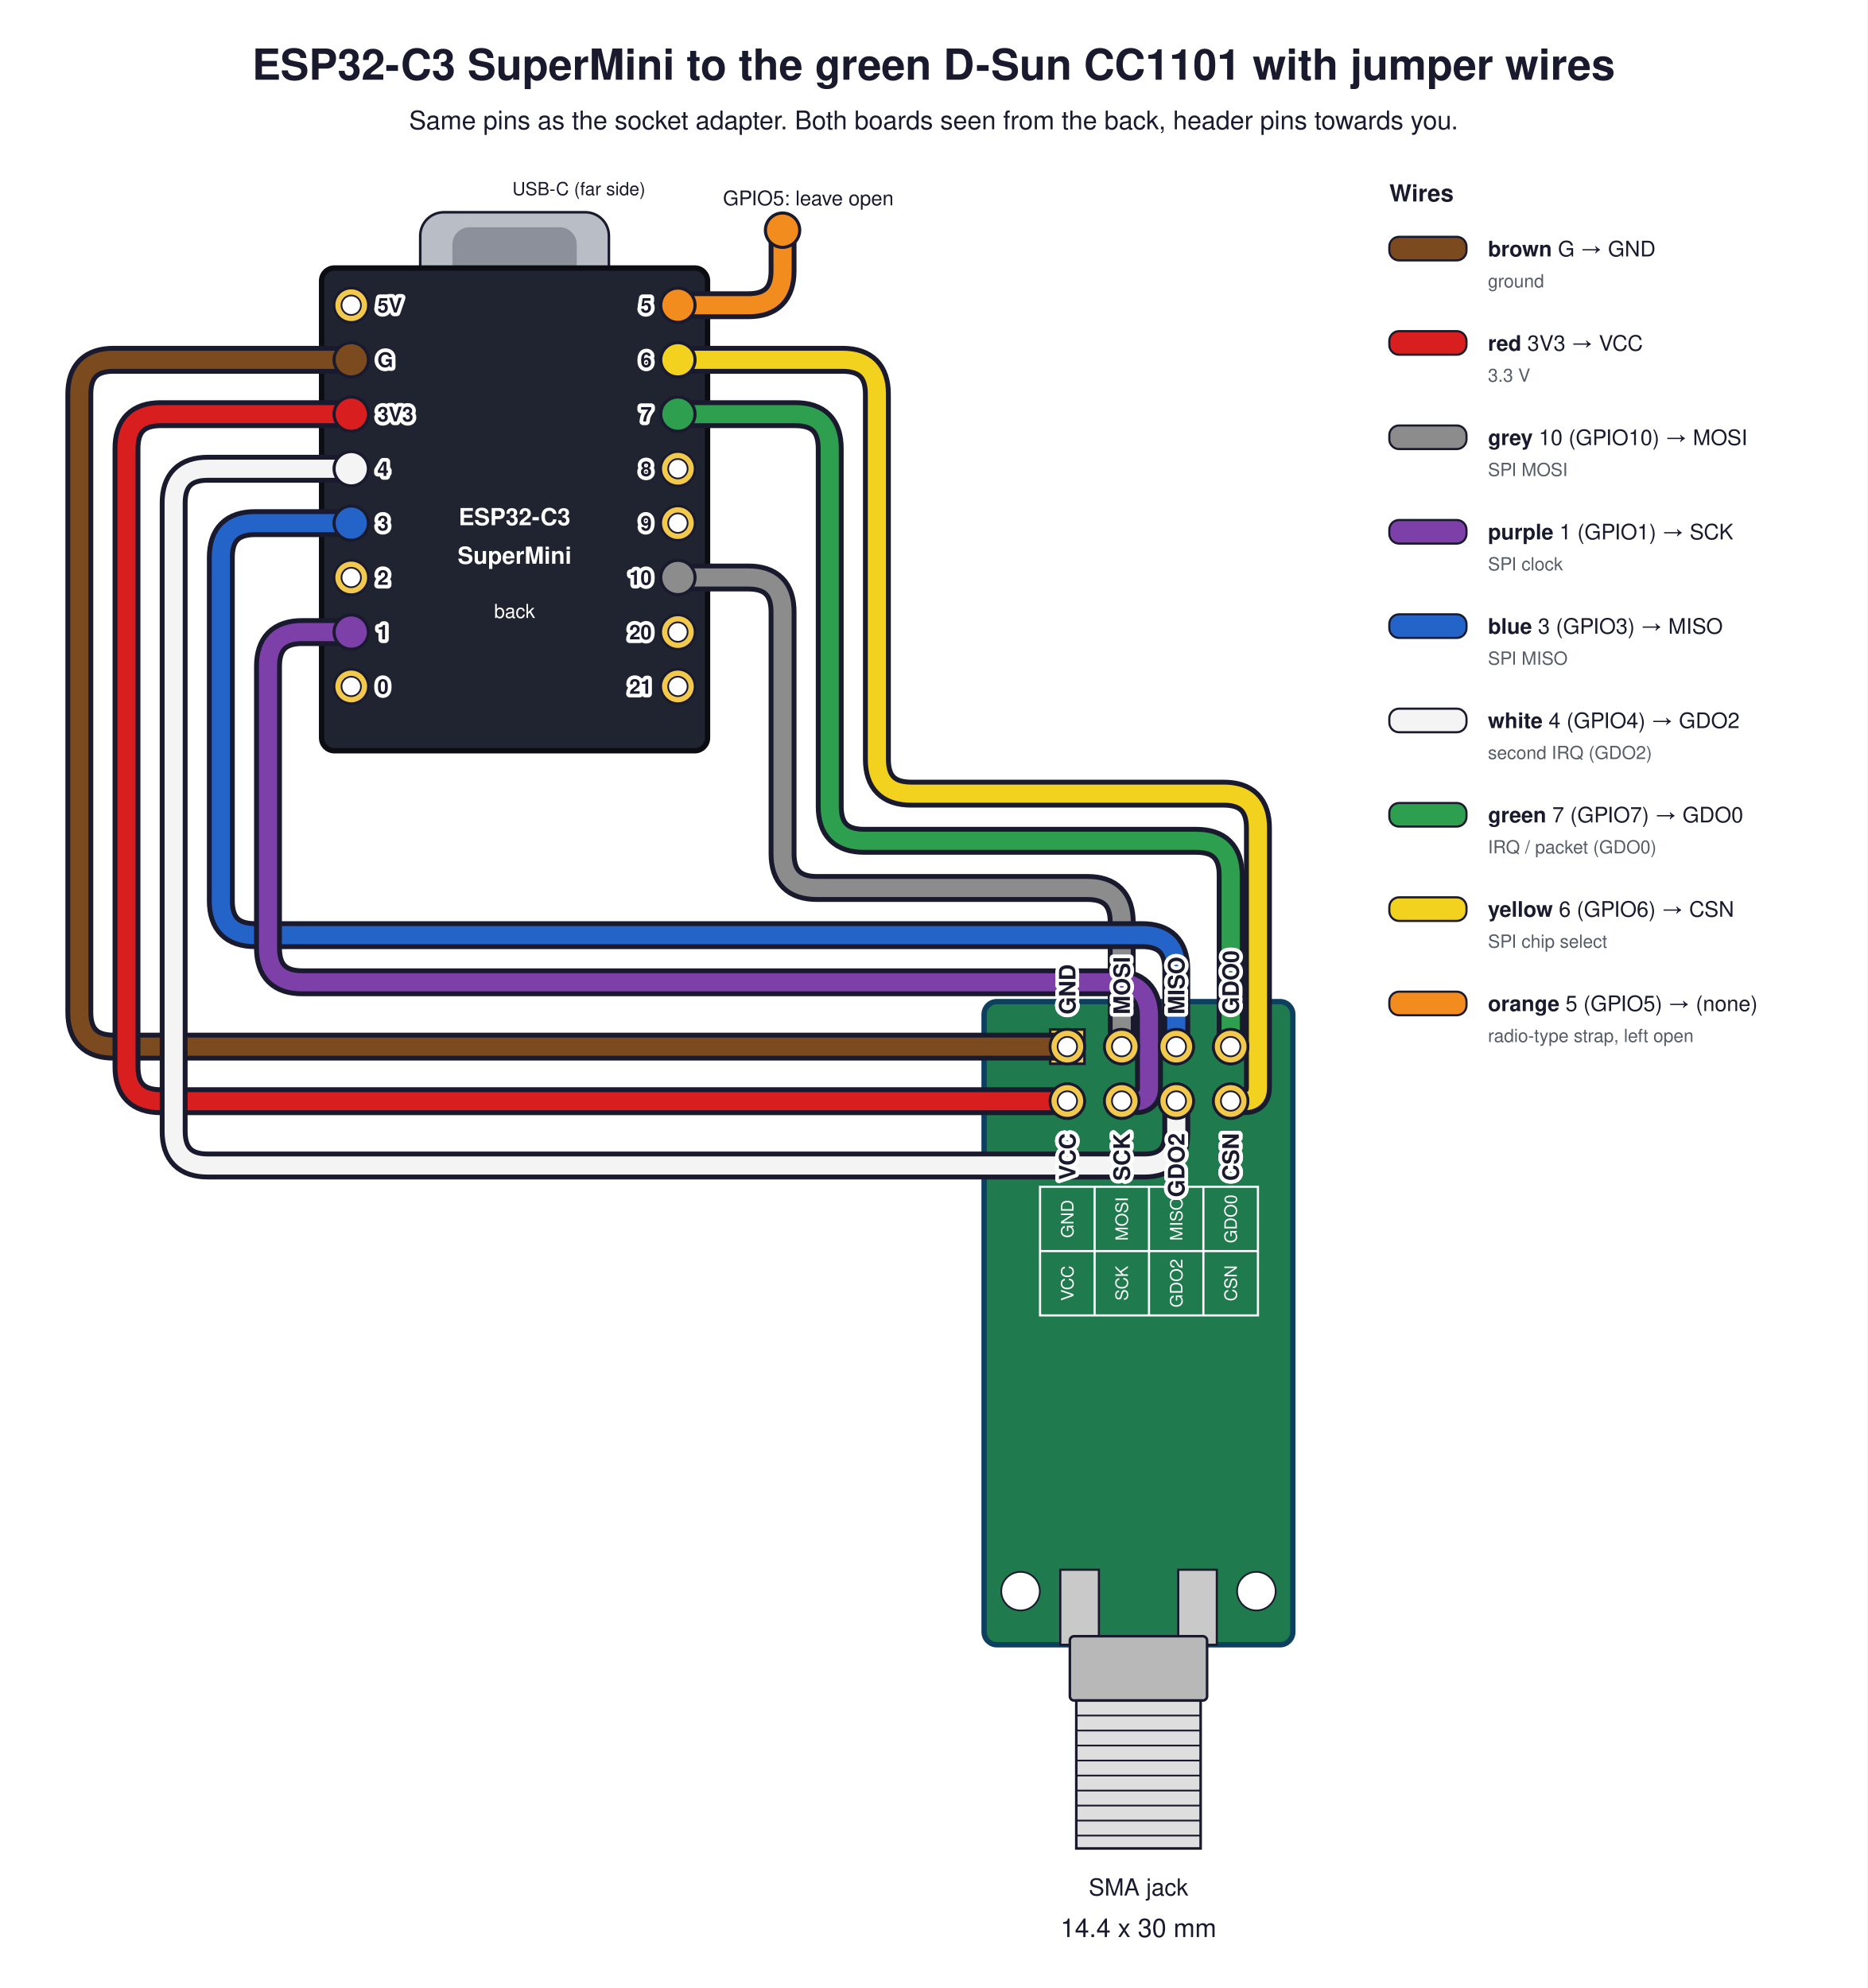
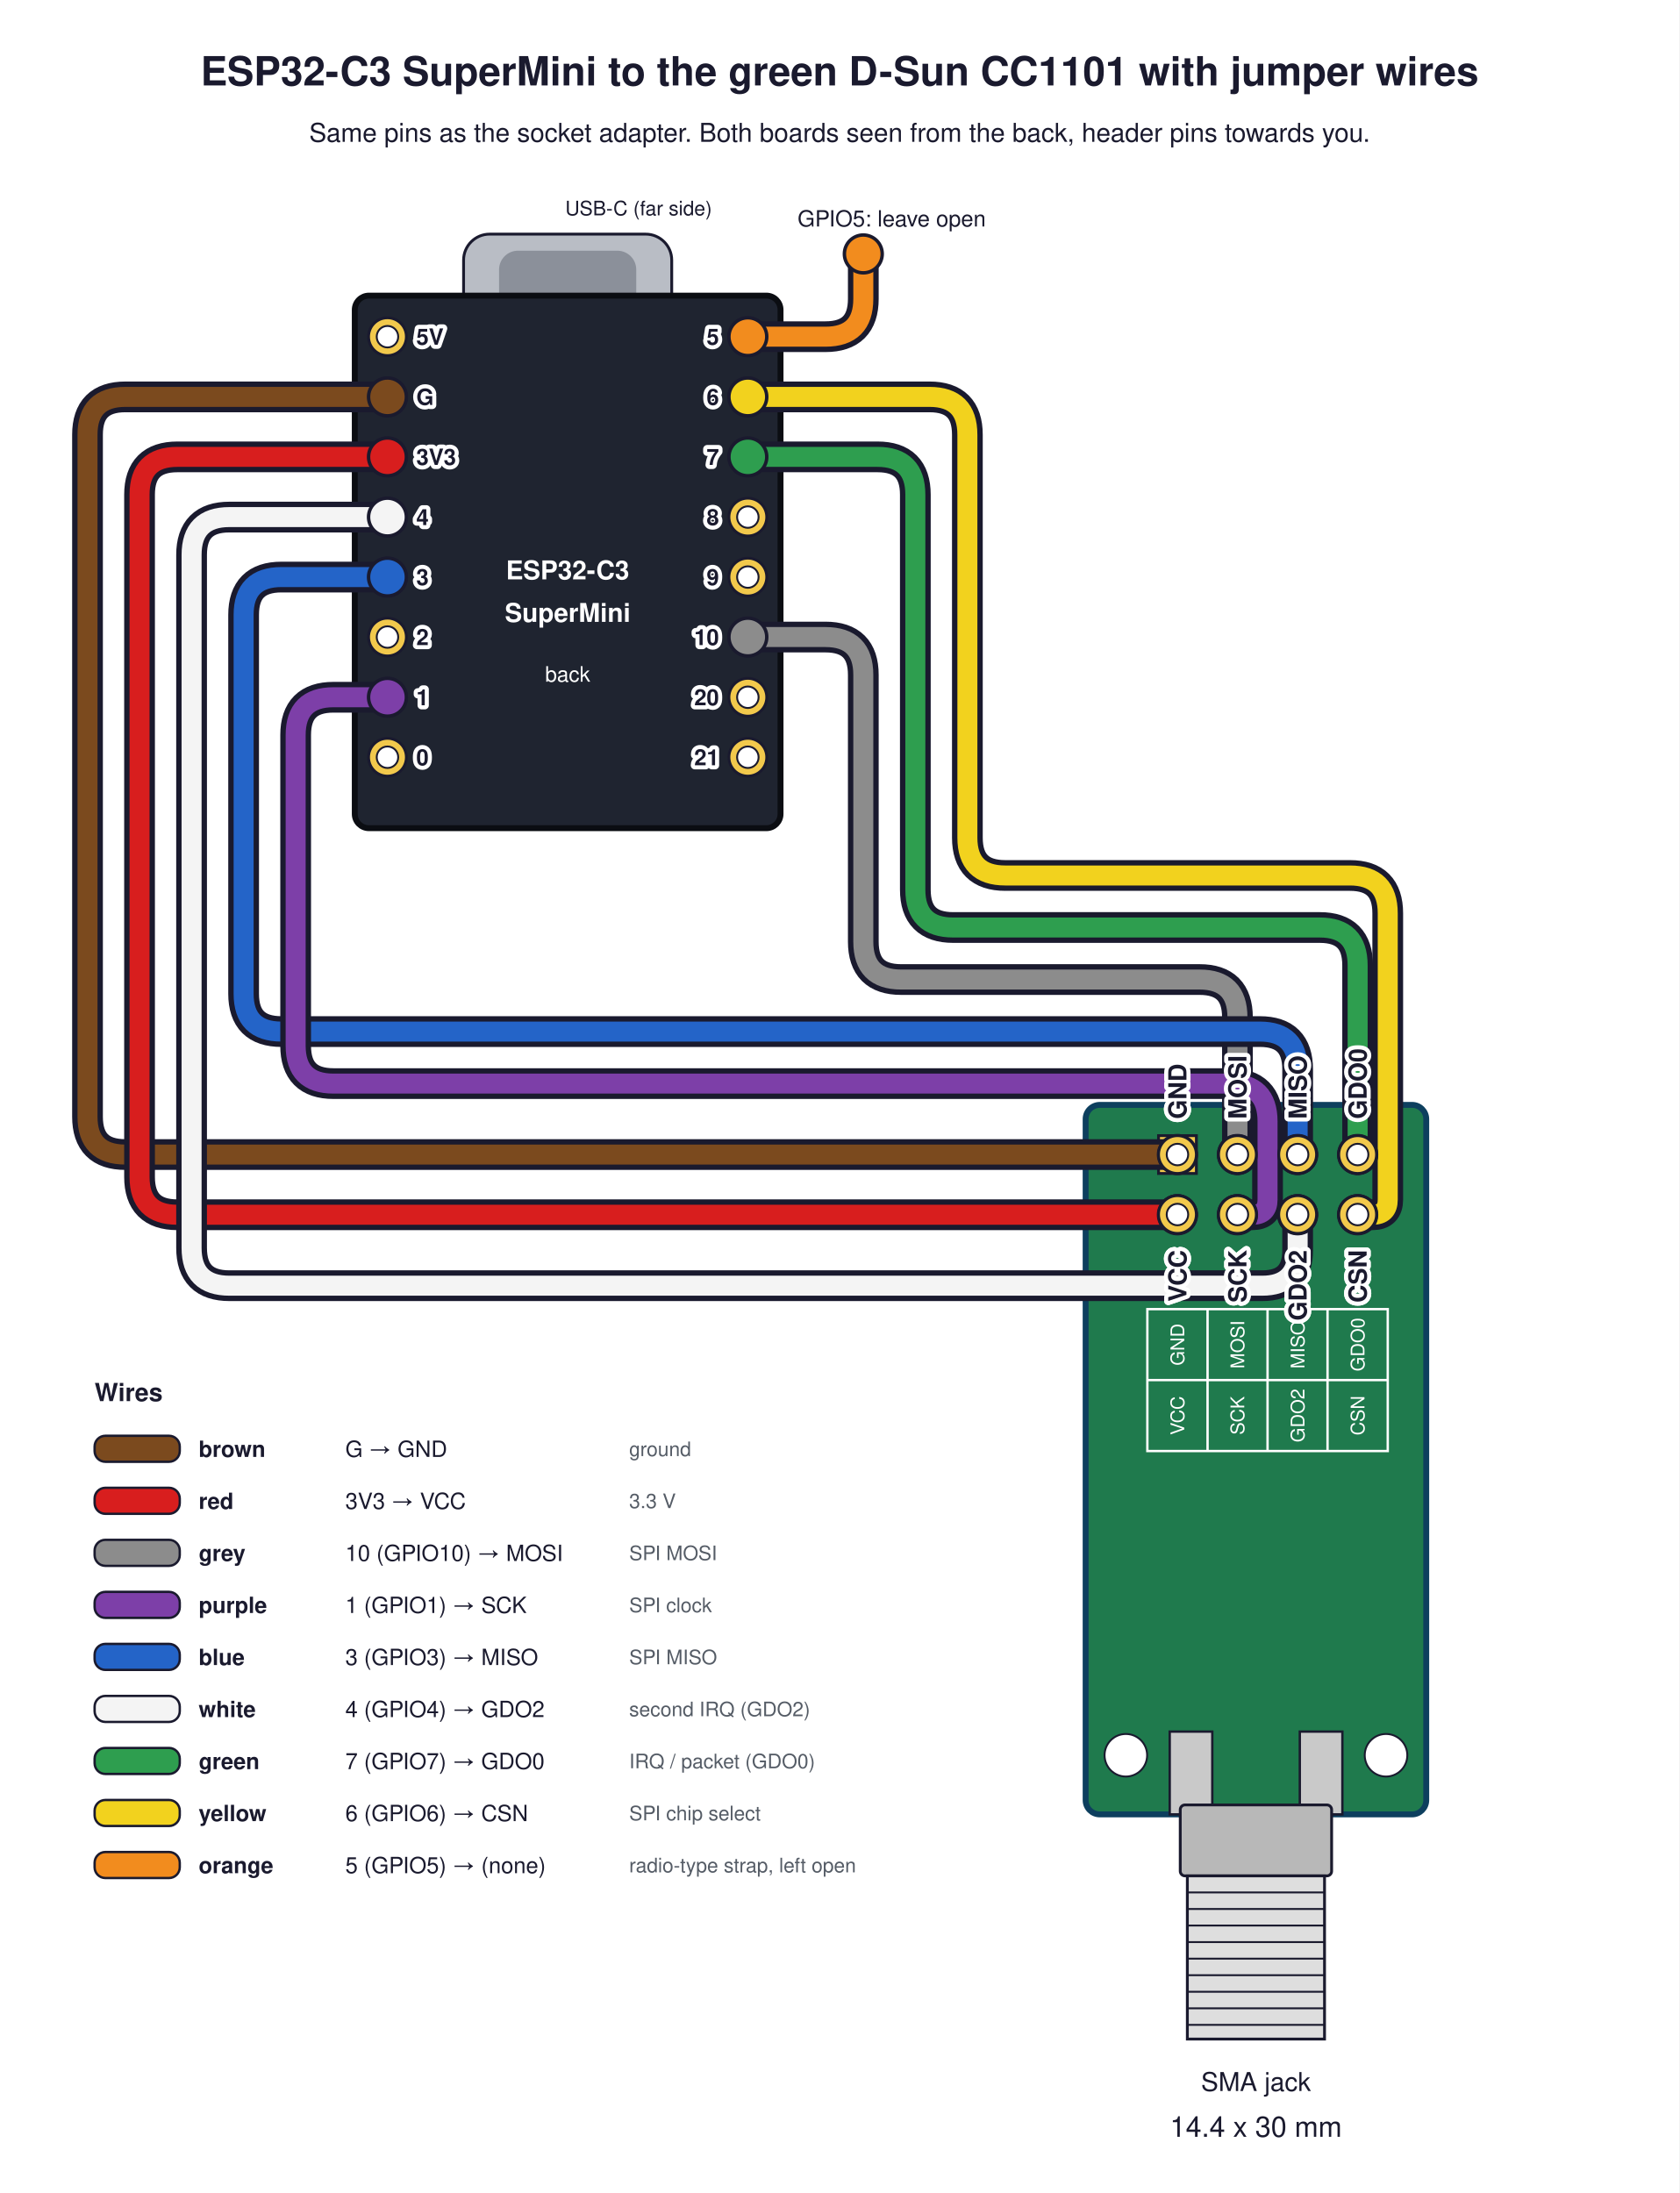
- <svg xmlns="http://www.w3.org/2000/svg" width="958" height="1020" viewBox="0 0 958 1020">
+ <svg xmlns="http://www.w3.org/2000/svg" width="781" height="1020" viewBox="0 0 781 1020">
  <rect width="100%" height="100%" fill="#ffffff" />
-   <text x="479.0" y="33.0" font-size="22.0" font-family="Helvetica, Arial, sans-serif" font-weight="bold" fill="#1a1a2e" text-anchor="middle" dy="0.36em">ESP32-C3 SuperMini to the green D-Sun CC1101 with jumper wires</text>
-   <text x="479.0" y="61.6" font-size="13.2" font-family="Helvetica, Arial, sans-serif" fill="#1a1a2e" text-anchor="middle" dy="0.36em">Same pins as the socket adapter. Both boards seen from the back, header pins towards you.</text>
+   <text x="390.5" y="33.0" font-size="18.7" font-family="Helvetica, Arial, sans-serif" font-weight="bold" fill="#1a1a2e" text-anchor="middle" dy="0.36em">ESP32-C3 SuperMini to the green D-Sun CC1101 with jumper wires</text>
+   <text x="390.5" y="61.6" font-size="12.1" font-family="Helvetica, Arial, sans-serif" fill="#1a1a2e" text-anchor="middle" dy="0.36em">Same pins as the socket adapter. Both boards seen from the back, header pins towards you.</text>
  <g transform="translate(504.9 513.9)">
    <text x="79.2" y="0.0" font-size="0.0" font-family="Helvetica, Arial, sans-serif" font-weight="bold" fill="#1a1a2e" text-anchor="middle" />
    <rect x="0.0" y="0.0" width="158.4" height="330.0" rx="6.6" fill="#1f7a4d" stroke="#0d3f5e" stroke-width="2.75" />
    <text x="79.2" y="475.2" font-size="13.2" font-family="Helvetica, Arial, sans-serif" font-weight="normal" fill="#1a1a2e" text-anchor="middle" dy="0.36em">14.4 x 30 mm</text>
    <rect x="33.9" y="14.3" width="17.6" height="17.6" rx="0.0" fill="#f2c94c" stroke="#1a1a2e" stroke-width="1.32" />
    <circle cx="42.7" cy="23.1" r="5.0" fill="#ffffff" stroke="#1a1a2e" stroke-width="0.88" />
    <text x="42.7" y="23.1" font-size="8.2" font-family="Helvetica, Arial, sans-serif" font-weight="bold" fill="#1a1a2e" text-anchor="middle" dy="0.36em">1</text>
    <text x="42.7" y="6.6" font-size="11.6" font-family="Helvetica, Arial, sans-serif" font-weight="bold" fill="#1a1a2e" text-anchor="start" dy="0.36em" transform="rotate(-90 42.7 6.6)" stroke="#ffffff" stroke-width="3.8" paint-order="stroke" stroke-linejoin="round">GND</text>
    <circle cx="42.7" cy="51.0" r="8.8" fill="#f2c94c" stroke="#1a1a2e" stroke-width="1.32" />
    <circle cx="42.7" cy="51.0" r="5.0" fill="#ffffff" stroke="#1a1a2e" stroke-width="0.88" />
    <text x="42.7" y="51.0" font-size="8.2" font-family="Helvetica, Arial, sans-serif" font-weight="bold" fill="#1a1a2e" text-anchor="middle" dy="0.36em">2</text>
    <text x="42.7" y="67.5" font-size="11.6" font-family="Helvetica, Arial, sans-serif" font-weight="bold" fill="#1a1a2e" text-anchor="end" dy="0.36em" transform="rotate(-90 42.7 67.5)" stroke="#ffffff" stroke-width="3.8" paint-order="stroke" stroke-linejoin="round">VCC</text>
    <circle cx="70.6" cy="23.1" r="8.8" fill="#f2c94c" stroke="#1a1a2e" stroke-width="1.32" />
    <circle cx="70.6" cy="23.1" r="5.0" fill="#ffffff" stroke="#1a1a2e" stroke-width="0.88" />
    <text x="70.6" y="23.1" font-size="8.2" font-family="Helvetica, Arial, sans-serif" font-weight="bold" fill="#1a1a2e" text-anchor="middle" dy="0.36em">3</text>
    <text x="70.6" y="6.6" font-size="11.6" font-family="Helvetica, Arial, sans-serif" font-weight="bold" fill="#1a1a2e" text-anchor="start" dy="0.36em" transform="rotate(-90 70.6 6.6)" stroke="#ffffff" stroke-width="3.8" paint-order="stroke" stroke-linejoin="round">MOSI</text>
    <circle cx="70.6" cy="51.0" r="8.8" fill="#f2c94c" stroke="#1a1a2e" stroke-width="1.32" />
    <circle cx="70.6" cy="51.0" r="5.0" fill="#ffffff" stroke="#1a1a2e" stroke-width="0.88" />
    <text x="70.6" y="51.0" font-size="8.2" font-family="Helvetica, Arial, sans-serif" font-weight="bold" fill="#1a1a2e" text-anchor="middle" dy="0.36em">4</text>
    <text x="70.6" y="67.5" font-size="11.6" font-family="Helvetica, Arial, sans-serif" font-weight="bold" fill="#1a1a2e" text-anchor="end" dy="0.36em" transform="rotate(-90 70.6 67.5)" stroke="#ffffff" stroke-width="3.8" paint-order="stroke" stroke-linejoin="round">SCK</text>
    <circle cx="98.6" cy="23.1" r="8.8" fill="#f2c94c" stroke="#1a1a2e" stroke-width="1.32" />
    <circle cx="98.6" cy="23.1" r="5.0" fill="#ffffff" stroke="#1a1a2e" stroke-width="0.88" />
    <text x="98.6" y="23.1" font-size="8.2" font-family="Helvetica, Arial, sans-serif" font-weight="bold" fill="#1a1a2e" text-anchor="middle" dy="0.36em">5</text>
    <text x="98.6" y="6.6" font-size="11.6" font-family="Helvetica, Arial, sans-serif" font-weight="bold" fill="#1a1a2e" text-anchor="start" dy="0.36em" transform="rotate(-90 98.6 6.6)" stroke="#ffffff" stroke-width="3.8" paint-order="stroke" stroke-linejoin="round">MISO</text>
    <circle cx="98.6" cy="51.0" r="8.8" fill="#f2c94c" stroke="#1a1a2e" stroke-width="1.32" />
    <circle cx="98.6" cy="51.0" r="5.0" fill="#ffffff" stroke="#1a1a2e" stroke-width="0.88" />
    <text x="98.6" y="51.0" font-size="8.2" font-family="Helvetica, Arial, sans-serif" font-weight="bold" fill="#1a1a2e" text-anchor="middle" dy="0.36em">6</text>
    <text x="98.6" y="67.5" font-size="11.6" font-family="Helvetica, Arial, sans-serif" font-weight="bold" fill="#1a1a2e" text-anchor="end" dy="0.36em" transform="rotate(-90 98.6 67.5)" stroke="#ffffff" stroke-width="3.8" paint-order="stroke" stroke-linejoin="round">GDO2</text>
    <circle cx="126.5" cy="23.1" r="8.8" fill="#f2c94c" stroke="#1a1a2e" stroke-width="1.32" />
    <circle cx="126.5" cy="23.1" r="5.0" fill="#ffffff" stroke="#1a1a2e" stroke-width="0.88" />
    <text x="126.5" y="23.1" font-size="8.2" font-family="Helvetica, Arial, sans-serif" font-weight="bold" fill="#1a1a2e" text-anchor="middle" dy="0.36em">7</text>
    <text x="126.5" y="6.6" font-size="11.6" font-family="Helvetica, Arial, sans-serif" font-weight="bold" fill="#1a1a2e" text-anchor="start" dy="0.36em" transform="rotate(-90 126.5 6.6)" stroke="#ffffff" stroke-width="3.8" paint-order="stroke" stroke-linejoin="round">GDO0</text>
    <circle cx="126.5" cy="51.0" r="8.8" fill="#f2c94c" stroke="#1a1a2e" stroke-width="1.32" />
    <circle cx="126.5" cy="51.0" r="5.0" fill="#ffffff" stroke="#1a1a2e" stroke-width="0.88" />
    <text x="126.5" y="51.0" font-size="8.2" font-family="Helvetica, Arial, sans-serif" font-weight="bold" fill="#1a1a2e" text-anchor="middle" dy="0.36em">8</text>
    <text x="126.5" y="67.5" font-size="11.6" font-family="Helvetica, Arial, sans-serif" font-weight="bold" fill="#1a1a2e" text-anchor="end" dy="0.36em" transform="rotate(-90 126.5 67.5)" stroke="#ffffff" stroke-width="3.8" paint-order="stroke" stroke-linejoin="round">CSN</text>
    <circle cx="139.7" cy="302.5" r="9.9" fill="#ffffff" stroke="#1a1a2e" stroke-width="0.88" />
    <circle cx="18.7" cy="302.5" r="9.9" fill="#ffffff" stroke="#1a1a2e" stroke-width="0.88" />
    <rect x="28.7" y="95.0" width="111.8" height="66.0" rx="0.0" fill="none" stroke="#ffffff" stroke-width="1.10" />
    <line x1="140.5" y1="128.0" x2="28.7" y2="128.0" stroke="#ffffff" stroke-width="1.10" />
    <line x1="56.7" y1="95.0" x2="56.7" y2="161.0" stroke="#ffffff" stroke-width="1.10" />
    <line x1="84.6" y1="95.0" x2="84.6" y2="161.0" stroke="#ffffff" stroke-width="1.10" />
    <line x1="112.5" y1="95.0" x2="112.5" y2="161.0" stroke="#ffffff" stroke-width="1.10" />
    <text x="42.7" y="111.5" font-size="8.8" font-family="Helvetica, Arial, sans-serif" font-weight="normal" fill="#ffffff" text-anchor="middle" dy="0.36em" transform="rotate(-90 42.7 111.5)">GND</text>
    <text x="42.7" y="144.5" font-size="8.8" font-family="Helvetica, Arial, sans-serif" font-weight="normal" fill="#ffffff" text-anchor="middle" dy="0.36em" transform="rotate(-90 42.7 144.5)">VCC</text>
    <text x="70.6" y="111.5" font-size="8.8" font-family="Helvetica, Arial, sans-serif" font-weight="normal" fill="#ffffff" text-anchor="middle" dy="0.36em" transform="rotate(-90 70.6 111.5)">MOSI</text>
    <text x="70.6" y="144.5" font-size="8.8" font-family="Helvetica, Arial, sans-serif" font-weight="normal" fill="#ffffff" text-anchor="middle" dy="0.36em" transform="rotate(-90 70.6 144.5)">SCK</text>
    <text x="98.6" y="111.5" font-size="8.8" font-family="Helvetica, Arial, sans-serif" font-weight="normal" fill="#ffffff" text-anchor="middle" dy="0.36em" transform="rotate(-90 98.6 111.5)">MISO</text>
    <text x="98.6" y="144.5" font-size="8.8" font-family="Helvetica, Arial, sans-serif" font-weight="normal" fill="#ffffff" text-anchor="middle" dy="0.36em" transform="rotate(-90 98.6 144.5)">GDO2</text>
    <text x="126.5" y="111.5" font-size="8.8" font-family="Helvetica, Arial, sans-serif" font-weight="normal" fill="#ffffff" text-anchor="middle" dy="0.36em" transform="rotate(-90 126.5 111.5)">GDO0</text>
    <text x="126.5" y="144.5" font-size="8.8" font-family="Helvetica, Arial, sans-serif" font-weight="normal" fill="#ffffff" text-anchor="middle" dy="0.36em" transform="rotate(-90 126.5 144.5)">CSN</text>
    <rect x="99.6" y="291.5" width="19.8" height="38.5" rx="0.0" fill="#c9c9c9" stroke="#1a1a2e" stroke-width="1.10" />
    <rect x="39.1" y="291.5" width="19.8" height="38.5" rx="0.0" fill="#c9c9c9" stroke="#1a1a2e" stroke-width="1.10" />
    <rect x="44.0" y="325.6" width="70.4" height="33.0" rx="2.2" fill="#b8b8b8" stroke="#1a1a2e" stroke-width="1.32" />
    <rect x="47.3" y="358.6" width="63.8" height="75.9" rx="0.0" fill="#dedede" stroke="#1a1a2e" stroke-width="1.32" />
    <line x1="111.1" y1="366.3" x2="47.3" y2="366.3" stroke="#1a1a2e" stroke-width="0.88" />
    <line x1="111.1" y1="374.0" x2="47.3" y2="374.0" stroke="#1a1a2e" stroke-width="0.88" />
    <line x1="111.1" y1="381.7" x2="47.3" y2="381.7" stroke="#1a1a2e" stroke-width="0.88" />
    <line x1="111.1" y1="389.4" x2="47.3" y2="389.4" stroke="#1a1a2e" stroke-width="0.88" />
    <line x1="111.1" y1="397.1" x2="47.3" y2="397.1" stroke="#1a1a2e" stroke-width="0.88" />
    <line x1="111.1" y1="404.8" x2="47.3" y2="404.8" stroke="#1a1a2e" stroke-width="0.88" />
    <line x1="111.1" y1="412.5" x2="47.3" y2="412.5" stroke="#1a1a2e" stroke-width="0.88" />
    <line x1="111.1" y1="420.2" x2="47.3" y2="420.2" stroke="#1a1a2e" stroke-width="0.88" />
    <line x1="111.1" y1="427.9" x2="47.3" y2="427.9" stroke="#1a1a2e" stroke-width="0.88" />
    <text x="79.2" y="454.3" font-size="12.1" font-family="Helvetica, Arial, sans-serif" font-weight="normal" fill="#1a1a2e" text-anchor="middle" dy="0.36em">SMA jack</text>
  </g>
  <g transform="translate(165.0 137.5)">
    <text x="99.0" y="0.0" font-size="0.0" font-family="Helvetica, Arial, sans-serif" font-weight="bold" fill="#1a1a2e" text-anchor="middle" />
    <rect x="50.6" y="-28.6" width="96.8" height="57.2" rx="12.1" fill="#b9bdc5" stroke="#1a1a2e" stroke-width="1.32" />
    <rect x="67.1" y="-20.9" width="63.8" height="49.5" rx="8.8" fill="#8b909a" stroke="none" stroke-width="0.00" />
    <rect x="0.0" y="0.0" width="198.0" height="247.7" rx="6.6" fill="#1f2430" stroke="#0b0d12" stroke-width="2.75" />
    <text x="132.0" y="-40.7" font-size="9.3" font-family="Helvetica, Arial, sans-serif" font-weight="normal" fill="#1a1a2e" text-anchor="middle" dy="0.36em">USB-C (far side)</text>
    <text x="99.0" y="127.6" font-size="12.1" font-family="Helvetica, Arial, sans-serif" font-weight="bold" fill="#ffffff" text-anchor="middle" dy="0.36em">ESP32-C3</text>
    <text x="99.0" y="147.4" font-size="12.1" font-family="Helvetica, Arial, sans-serif" font-weight="bold" fill="#ffffff" text-anchor="middle" dy="0.36em">SuperMini</text>
    <text x="99.0" y="176.0" font-size="9.9" font-family="Helvetica, Arial, sans-serif" font-weight="normal" fill="#ffffff" text-anchor="middle" dy="0.36em">back</text>
    <circle cx="182.8" cy="19.1" r="8.8" fill="#f2c94c" stroke="#1a1a2e" stroke-width="1.32" />
    <circle cx="182.8" cy="19.1" r="5.0" fill="#ffffff" stroke="#1a1a2e" stroke-width="0.88" />
    <text x="169.4" y="19.1" font-size="10.4" font-family="Helvetica, Arial, sans-serif" font-weight="bold" fill="#ffffff" text-anchor="end" dy="0.36em">5</text>
    <circle cx="15.2" cy="19.1" r="8.8" fill="#f2c94c" stroke="#1a1a2e" stroke-width="1.32" />
    <circle cx="15.2" cy="19.1" r="5.0" fill="#ffffff" stroke="#1a1a2e" stroke-width="0.88" />
    <text x="28.6" y="19.1" font-size="10.4" font-family="Helvetica, Arial, sans-serif" font-weight="bold" fill="#ffffff" text-anchor="start" dy="0.36em">5V</text>
    <circle cx="182.8" cy="47.1" r="8.8" fill="#f2c94c" stroke="#1a1a2e" stroke-width="1.32" />
    <circle cx="182.8" cy="47.1" r="5.0" fill="#ffffff" stroke="#1a1a2e" stroke-width="0.88" />
    <text x="169.4" y="47.1" font-size="10.4" font-family="Helvetica, Arial, sans-serif" font-weight="bold" fill="#ffffff" text-anchor="end" dy="0.36em">6</text>
    <circle cx="15.2" cy="47.1" r="8.8" fill="#f2c94c" stroke="#1a1a2e" stroke-width="1.32" />
    <circle cx="15.2" cy="47.1" r="5.0" fill="#ffffff" stroke="#1a1a2e" stroke-width="0.88" />
    <text x="28.6" y="47.1" font-size="10.4" font-family="Helvetica, Arial, sans-serif" font-weight="bold" fill="#ffffff" text-anchor="start" dy="0.36em">G</text>
    <circle cx="182.8" cy="75.0" r="8.8" fill="#f2c94c" stroke="#1a1a2e" stroke-width="1.32" />
    <circle cx="182.8" cy="75.0" r="5.0" fill="#ffffff" stroke="#1a1a2e" stroke-width="0.88" />
    <text x="169.4" y="75.0" font-size="10.4" font-family="Helvetica, Arial, sans-serif" font-weight="bold" fill="#ffffff" text-anchor="end" dy="0.36em">7</text>
    <circle cx="15.2" cy="75.0" r="8.8" fill="#f2c94c" stroke="#1a1a2e" stroke-width="1.32" />
    <circle cx="15.2" cy="75.0" r="5.0" fill="#ffffff" stroke="#1a1a2e" stroke-width="0.88" />
    <text x="28.6" y="75.0" font-size="10.4" font-family="Helvetica, Arial, sans-serif" font-weight="bold" fill="#ffffff" text-anchor="start" dy="0.36em">3V3</text>
    <circle cx="182.8" cy="103.0" r="8.8" fill="#f2c94c" stroke="#1a1a2e" stroke-width="1.32" />
    <circle cx="182.8" cy="103.0" r="5.0" fill="#ffffff" stroke="#1a1a2e" stroke-width="0.88" />
    <text x="169.4" y="103.0" font-size="10.4" font-family="Helvetica, Arial, sans-serif" font-weight="bold" fill="#ffffff" text-anchor="end" dy="0.36em">8</text>
    <circle cx="15.2" cy="103.0" r="8.8" fill="#f2c94c" stroke="#1a1a2e" stroke-width="1.32" />
    <circle cx="15.2" cy="103.0" r="5.0" fill="#ffffff" stroke="#1a1a2e" stroke-width="0.88" />
    <text x="28.6" y="103.0" font-size="10.4" font-family="Helvetica, Arial, sans-serif" font-weight="bold" fill="#ffffff" text-anchor="start" dy="0.36em">4</text>
    <circle cx="182.8" cy="130.9" r="8.8" fill="#f2c94c" stroke="#1a1a2e" stroke-width="1.32" />
    <circle cx="182.8" cy="130.9" r="5.0" fill="#ffffff" stroke="#1a1a2e" stroke-width="0.88" />
    <text x="169.4" y="130.9" font-size="10.4" font-family="Helvetica, Arial, sans-serif" font-weight="bold" fill="#ffffff" text-anchor="end" dy="0.36em">9</text>
    <circle cx="15.2" cy="130.9" r="8.8" fill="#f2c94c" stroke="#1a1a2e" stroke-width="1.32" />
    <circle cx="15.2" cy="130.9" r="5.0" fill="#ffffff" stroke="#1a1a2e" stroke-width="0.88" />
    <text x="28.6" y="130.9" font-size="10.4" font-family="Helvetica, Arial, sans-serif" font-weight="bold" fill="#ffffff" text-anchor="start" dy="0.36em">3</text>
    <circle cx="182.8" cy="158.8" r="8.8" fill="#f2c94c" stroke="#1a1a2e" stroke-width="1.32" />
    <circle cx="182.8" cy="158.8" r="5.0" fill="#ffffff" stroke="#1a1a2e" stroke-width="0.88" />
    <text x="169.4" y="158.8" font-size="10.4" font-family="Helvetica, Arial, sans-serif" font-weight="bold" fill="#ffffff" text-anchor="end" dy="0.36em">10</text>
    <circle cx="15.2" cy="158.8" r="8.8" fill="#f2c94c" stroke="#1a1a2e" stroke-width="1.32" />
    <circle cx="15.2" cy="158.8" r="5.0" fill="#ffffff" stroke="#1a1a2e" stroke-width="0.88" />
    <text x="28.6" y="158.8" font-size="10.4" font-family="Helvetica, Arial, sans-serif" font-weight="bold" fill="#ffffff" text-anchor="start" dy="0.36em">2</text>
    <circle cx="182.8" cy="186.8" r="8.8" fill="#f2c94c" stroke="#1a1a2e" stroke-width="1.32" />
    <circle cx="182.8" cy="186.8" r="5.0" fill="#ffffff" stroke="#1a1a2e" stroke-width="0.88" />
    <text x="169.4" y="186.8" font-size="10.4" font-family="Helvetica, Arial, sans-serif" font-weight="bold" fill="#ffffff" text-anchor="end" dy="0.36em">20</text>
    <circle cx="15.2" cy="186.8" r="8.8" fill="#f2c94c" stroke="#1a1a2e" stroke-width="1.32" />
    <circle cx="15.2" cy="186.8" r="5.0" fill="#ffffff" stroke="#1a1a2e" stroke-width="0.88" />
    <text x="28.6" y="186.8" font-size="10.4" font-family="Helvetica, Arial, sans-serif" font-weight="bold" fill="#ffffff" text-anchor="start" dy="0.36em">1</text>
    <circle cx="182.8" cy="214.7" r="8.8" fill="#f2c94c" stroke="#1a1a2e" stroke-width="1.32" />
    <circle cx="182.8" cy="214.7" r="5.0" fill="#ffffff" stroke="#1a1a2e" stroke-width="0.88" />
    <text x="169.4" y="214.7" font-size="10.4" font-family="Helvetica, Arial, sans-serif" font-weight="bold" fill="#ffffff" text-anchor="end" dy="0.36em">21</text>
    <circle cx="15.2" cy="214.7" r="8.8" fill="#f2c94c" stroke="#1a1a2e" stroke-width="1.32" />
    <circle cx="15.2" cy="214.7" r="5.0" fill="#ffffff" stroke="#1a1a2e" stroke-width="0.88" />
    <text x="28.6" y="214.7" font-size="10.4" font-family="Helvetica, Arial, sans-serif" font-weight="bold" fill="#ffffff" text-anchor="start" dy="0.36em">0</text>
  </g>
  <path d="M 347.8 184.6 L 432.3 184.6 Q 449.9 184.6 449.9 202.2 L 449.9 389.6 Q 449.9 407.2 467.5 407.2 L 627.8 407.2 Q 645.4 407.2 645.4 424.8 L 645.4 558.0 Q 645.4 565.0 638.4 565.0 L 631.4 565.0" fill="none" stroke="#1a1a2e" stroke-width="14.3" stroke-linecap="round" />
  <path d="M 347.8 184.6 L 432.3 184.6 Q 449.9 184.6 449.9 202.2 L 449.9 389.6 Q 449.9 407.2 467.5 407.2 L 627.8 407.2 Q 645.4 407.2 645.4 424.8 L 645.4 558.0 Q 645.4 565.0 638.4 565.0 L 631.4 565.0" fill="none" stroke="#f2d21e" stroke-width="9.3" stroke-linecap="round" />
  <circle cx="347.8" cy="184.6" r="8.8" fill="#f2d21e" stroke="#1a1a2e" stroke-width="1.6" />
  <circle cx="631.4" cy="565.0" r="8.8" fill="#f2d21e" stroke="#1a1a2e" stroke-width="1.6" />
  <path d="M 347.8 212.5 L 408.1 212.5 Q 425.7 212.5 425.7 230.1 L 425.7 413.8 Q 425.7 431.4 443.3 431.4 L 613.8 431.4 Q 631.4 431.4 631.4 449.0 L 631.4 537.0" fill="none" stroke="#1a1a2e" stroke-width="14.3" stroke-linecap="round" />
  <path d="M 347.8 212.5 L 408.1 212.5 Q 425.7 212.5 425.7 230.1 L 425.7 413.8 Q 425.7 431.4 443.3 431.4 L 613.8 431.4 Q 631.4 431.4 631.4 449.0 L 631.4 537.0" fill="none" stroke="#2e9e4f" stroke-width="9.3" stroke-linecap="round" />
  <circle cx="347.8" cy="212.5" r="8.8" fill="#2e9e4f" stroke="#1a1a2e" stroke-width="1.6" />
  <circle cx="631.4" cy="537.0" r="8.8" fill="#2e9e4f" stroke="#1a1a2e" stroke-width="1.6" />
  <path d="M 347.8 296.3 L 383.9 296.3 Q 401.5 296.3 401.5 313.9 L 401.5 438.0 Q 401.5 455.6 419.1 455.6 L 557.9 455.6 Q 575.5 455.6 575.5 473.2 L 575.5 537.0" fill="none" stroke="#1a1a2e" stroke-width="14.3" stroke-linecap="round" />
  <path d="M 347.8 296.3 L 383.9 296.3 Q 401.5 296.3 401.5 313.9 L 401.5 438.0 Q 401.5 455.6 419.1 455.6 L 557.9 455.6 Q 575.5 455.6 575.5 473.2 L 575.5 537.0" fill="none" stroke="#8c8c8c" stroke-width="9.3" stroke-linecap="round" />
  <circle cx="347.8" cy="296.3" r="8.8" fill="#8c8c8c" stroke="#1a1a2e" stroke-width="1.6" />
  <circle cx="575.5" cy="537.0" r="8.8" fill="#8c8c8c" stroke="#1a1a2e" stroke-width="1.6" />
  <path d="M 180.2 268.4 L 130.9 268.4 Q 113.3 268.4 113.3 286.0 L 113.3 462.2 Q 113.3 479.8 130.9 479.8 L 585.9 479.8 Q 603.5 479.8 603.5 497.4 L 603.5 537.0" fill="none" stroke="#1a1a2e" stroke-width="14.3" stroke-linecap="round" />
  <path d="M 180.2 268.4 L 130.9 268.4 Q 113.3 268.4 113.3 286.0 L 113.3 462.2 Q 113.3 479.8 130.9 479.8 L 585.9 479.8 Q 603.5 479.8 603.5 497.4 L 603.5 537.0" fill="none" stroke="#2464c8" stroke-width="9.3" stroke-linecap="round" />
  <circle cx="180.2" cy="268.4" r="8.8" fill="#2464c8" stroke="#1a1a2e" stroke-width="1.6" />
  <circle cx="603.5" cy="537.0" r="8.8" fill="#2464c8" stroke="#1a1a2e" stroke-width="1.6" />
  <path d="M 180.2 324.3 L 155.1 324.3 Q 137.5 324.3 137.5 341.9 L 137.5 486.4 Q 137.5 504.0 155.1 504.0 L 571.9 504.0 Q 589.5 504.0 589.5 521.6 L 589.5 558.0 Q 589.5 565.0 582.5 565.0 L 575.5 565.0" fill="none" stroke="#1a1a2e" stroke-width="14.3" stroke-linecap="round" />
  <path d="M 180.2 324.3 L 155.1 324.3 Q 137.5 324.3 137.5 341.9 L 137.5 486.4 Q 137.5 504.0 155.1 504.0 L 571.9 504.0 Q 589.5 504.0 589.5 521.6 L 589.5 558.0 Q 589.5 565.0 582.5 565.0 L 575.5 565.0" fill="none" stroke="#7d3fa8" stroke-width="9.3" stroke-linecap="round" />
  <circle cx="180.2" cy="324.3" r="8.8" fill="#7d3fa8" stroke="#1a1a2e" stroke-width="1.6" />
  <circle cx="575.5" cy="565.0" r="8.8" fill="#7d3fa8" stroke="#1a1a2e" stroke-width="1.6" />
  <path d="M 180.2 184.6 L 58.3 184.6 Q 40.7 184.6 40.7 202.2 L 40.7 519.4 Q 40.7 537.0 58.3 537.0 L 547.6 537.0" fill="none" stroke="#1a1a2e" stroke-width="14.3" stroke-linecap="round" />
  <path d="M 180.2 184.6 L 58.3 184.6 Q 40.7 184.6 40.7 202.2 L 40.7 519.4 Q 40.7 537.0 58.3 537.0 L 547.6 537.0" fill="none" stroke="#7b4a1e" stroke-width="9.3" stroke-linecap="round" />
  <circle cx="180.2" cy="184.6" r="8.8" fill="#7b4a1e" stroke="#1a1a2e" stroke-width="1.6" />
  <circle cx="547.6" cy="537.0" r="8.8" fill="#7b4a1e" stroke="#1a1a2e" stroke-width="1.6" />
  <path d="M 180.2 212.5 L 82.5 212.5 Q 64.9 212.5 64.9 230.1 L 64.9 547.4 Q 64.9 565.0 82.5 565.0 L 547.6 565.0" fill="none" stroke="#1a1a2e" stroke-width="14.3" stroke-linecap="round" />
  <path d="M 180.2 212.5 L 82.5 212.5 Q 64.9 212.5 64.9 230.1 L 64.9 547.4 Q 64.9 565.0 82.5 565.0 L 547.6 565.0" fill="none" stroke="#d81e1e" stroke-width="9.3" stroke-linecap="round" />
  <circle cx="180.2" cy="212.5" r="8.8" fill="#d81e1e" stroke="#1a1a2e" stroke-width="1.6" />
  <circle cx="547.6" cy="565.0" r="8.8" fill="#d81e1e" stroke="#1a1a2e" stroke-width="1.6" />
  <path d="M 180.2 240.5 L 106.7 240.5 Q 89.1 240.5 89.1 258.1 L 89.1 580.4 Q 89.1 598.0 106.7 598.0 L 587.0 598.0 Q 603.5 598.0 603.5 581.5 L 603.5 565.0" fill="none" stroke="#1a1a2e" stroke-width="14.3" stroke-linecap="round" />
  <path d="M 180.2 240.5 L 106.7 240.5 Q 89.1 240.5 89.1 258.1 L 89.1 580.4 Q 89.1 598.0 106.7 598.0 L 587.0 598.0 Q 603.5 598.0 603.5 581.5 L 603.5 565.0" fill="none" stroke="#f4f4f4" stroke-width="9.3" stroke-linecap="round" />
  <circle cx="180.2" cy="240.5" r="8.8" fill="#f4f4f4" stroke="#1a1a2e" stroke-width="1.6" />
  <circle cx="603.5" cy="565.0" r="8.8" fill="#f4f4f4" stroke="#1a1a2e" stroke-width="1.6" />
  <path d="M 347.8 156.6 L 383.9 156.6 Q 401.5 156.6 401.5 139.0 L 401.5 118.1" fill="none" stroke="#1a1a2e" stroke-width="14.3" stroke-linecap="round" />
  <path d="M 347.8 156.6 L 383.9 156.6 Q 401.5 156.6 401.5 139.0 L 401.5 118.1" fill="none" stroke="#f28c1e" stroke-width="9.3" stroke-linecap="round" />
  <circle cx="347.8" cy="156.6" r="8.8" fill="#f28c1e" stroke="#1a1a2e" stroke-width="1.6" />
  <circle cx="401.5" cy="118.1" r="8.8" fill="#f28c1e" stroke="#1a1a2e" stroke-width="1.6" />
  <text x="414.7" y="101.6" font-size="10.4" font-family="Helvetica, Arial, sans-serif" fill="#1a1a2e" text-anchor="middle" dy="0.36em">GPIO5: leave open</text>
  <g transform="translate(504.9 513.9)">
    <text x="79.2" y="0.0" font-size="0.0" font-family="Helvetica, Arial, sans-serif" font-weight="bold" fill="#1a1a2e" text-anchor="middle" />
    <circle cx="42.7" cy="23.1" r="8.8" fill="#f2c94c" stroke="#1a1a2e" stroke-width="1.32" />
    <circle cx="42.7" cy="23.1" r="5.0" fill="#ffffff" stroke="#1a1a2e" stroke-width="0.88" />
    <text x="42.7" y="6.6" font-size="11.6" font-family="Helvetica, Arial, sans-serif" font-weight="bold" fill="#1a1a2e" text-anchor="start" dy="0.36em" transform="rotate(-90 42.7 6.6)" stroke="#ffffff" stroke-width="3.8" paint-order="stroke" stroke-linejoin="round">GND</text>
    <circle cx="42.7" cy="51.0" r="8.8" fill="#f2c94c" stroke="#1a1a2e" stroke-width="1.32" />
    <circle cx="42.7" cy="51.0" r="5.0" fill="#ffffff" stroke="#1a1a2e" stroke-width="0.88" />
    <text x="42.7" y="67.5" font-size="11.6" font-family="Helvetica, Arial, sans-serif" font-weight="bold" fill="#1a1a2e" text-anchor="end" dy="0.36em" transform="rotate(-90 42.7 67.5)" stroke="#ffffff" stroke-width="3.8" paint-order="stroke" stroke-linejoin="round">VCC</text>
    <circle cx="70.6" cy="23.1" r="8.8" fill="#f2c94c" stroke="#1a1a2e" stroke-width="1.32" />
    <circle cx="70.6" cy="23.1" r="5.0" fill="#ffffff" stroke="#1a1a2e" stroke-width="0.88" />
    <text x="70.6" y="6.6" font-size="11.6" font-family="Helvetica, Arial, sans-serif" font-weight="bold" fill="#1a1a2e" text-anchor="start" dy="0.36em" transform="rotate(-90 70.6 6.6)" stroke="#ffffff" stroke-width="3.8" paint-order="stroke" stroke-linejoin="round">MOSI</text>
    <circle cx="70.6" cy="51.0" r="8.8" fill="#f2c94c" stroke="#1a1a2e" stroke-width="1.32" />
    <circle cx="70.6" cy="51.0" r="5.0" fill="#ffffff" stroke="#1a1a2e" stroke-width="0.88" />
    <text x="70.6" y="67.5" font-size="11.6" font-family="Helvetica, Arial, sans-serif" font-weight="bold" fill="#1a1a2e" text-anchor="end" dy="0.36em" transform="rotate(-90 70.6 67.5)" stroke="#ffffff" stroke-width="3.8" paint-order="stroke" stroke-linejoin="round">SCK</text>
    <circle cx="98.6" cy="23.1" r="8.8" fill="#f2c94c" stroke="#1a1a2e" stroke-width="1.32" />
    <circle cx="98.6" cy="23.1" r="5.0" fill="#ffffff" stroke="#1a1a2e" stroke-width="0.88" />
    <text x="98.6" y="6.6" font-size="11.6" font-family="Helvetica, Arial, sans-serif" font-weight="bold" fill="#1a1a2e" text-anchor="start" dy="0.36em" transform="rotate(-90 98.6 6.6)" stroke="#ffffff" stroke-width="3.8" paint-order="stroke" stroke-linejoin="round">MISO</text>
    <circle cx="98.6" cy="51.0" r="8.8" fill="#f2c94c" stroke="#1a1a2e" stroke-width="1.32" />
    <circle cx="98.6" cy="51.0" r="5.0" fill="#ffffff" stroke="#1a1a2e" stroke-width="0.88" />
    <text x="98.6" y="67.5" font-size="11.6" font-family="Helvetica, Arial, sans-serif" font-weight="bold" fill="#1a1a2e" text-anchor="end" dy="0.36em" transform="rotate(-90 98.6 67.5)" stroke="#ffffff" stroke-width="3.8" paint-order="stroke" stroke-linejoin="round">GDO2</text>
    <circle cx="126.5" cy="23.1" r="8.8" fill="#f2c94c" stroke="#1a1a2e" stroke-width="1.32" />
    <circle cx="126.5" cy="23.1" r="5.0" fill="#ffffff" stroke="#1a1a2e" stroke-width="0.88" />
    <text x="126.5" y="6.6" font-size="11.6" font-family="Helvetica, Arial, sans-serif" font-weight="bold" fill="#1a1a2e" text-anchor="start" dy="0.36em" transform="rotate(-90 126.5 6.6)" stroke="#ffffff" stroke-width="3.8" paint-order="stroke" stroke-linejoin="round">GDO0</text>
    <circle cx="126.5" cy="51.0" r="8.8" fill="#f2c94c" stroke="#1a1a2e" stroke-width="1.32" />
    <circle cx="126.5" cy="51.0" r="5.0" fill="#ffffff" stroke="#1a1a2e" stroke-width="0.88" />
    <text x="126.5" y="67.5" font-size="11.6" font-family="Helvetica, Arial, sans-serif" font-weight="bold" fill="#1a1a2e" text-anchor="end" dy="0.36em" transform="rotate(-90 126.5 67.5)" stroke="#ffffff" stroke-width="3.8" paint-order="stroke" stroke-linejoin="round">CSN</text>
  </g>
  <g transform="translate(165.0 137.5)">
    <text x="99.0" y="0.0" font-size="0.0" font-family="Helvetica, Arial, sans-serif" font-weight="bold" fill="#1a1a2e" text-anchor="middle" />
    <text x="169.4" y="19.1" font-size="10.4" font-family="Helvetica, Arial, sans-serif" font-weight="bold" fill="#1a1a2e" text-anchor="end" dy="0.36em" stroke="#ffffff" stroke-width="3.8" paint-order="stroke" stroke-linejoin="round">5</text>
    <text x="28.6" y="19.1" font-size="10.4" font-family="Helvetica, Arial, sans-serif" font-weight="bold" fill="#1a1a2e" text-anchor="start" dy="0.36em" stroke="#ffffff" stroke-width="3.8" paint-order="stroke" stroke-linejoin="round">5V</text>
    <text x="169.4" y="47.1" font-size="10.4" font-family="Helvetica, Arial, sans-serif" font-weight="bold" fill="#1a1a2e" text-anchor="end" dy="0.36em" stroke="#ffffff" stroke-width="3.8" paint-order="stroke" stroke-linejoin="round">6</text>
    <text x="28.6" y="47.1" font-size="10.4" font-family="Helvetica, Arial, sans-serif" font-weight="bold" fill="#1a1a2e" text-anchor="start" dy="0.36em" stroke="#ffffff" stroke-width="3.8" paint-order="stroke" stroke-linejoin="round">G</text>
    <text x="169.4" y="75.0" font-size="10.4" font-family="Helvetica, Arial, sans-serif" font-weight="bold" fill="#1a1a2e" text-anchor="end" dy="0.36em" stroke="#ffffff" stroke-width="3.8" paint-order="stroke" stroke-linejoin="round">7</text>
    <text x="28.6" y="75.0" font-size="10.4" font-family="Helvetica, Arial, sans-serif" font-weight="bold" fill="#1a1a2e" text-anchor="start" dy="0.36em" stroke="#ffffff" stroke-width="3.8" paint-order="stroke" stroke-linejoin="round">3V3</text>
    <text x="169.4" y="103.0" font-size="10.4" font-family="Helvetica, Arial, sans-serif" font-weight="bold" fill="#1a1a2e" text-anchor="end" dy="0.36em" stroke="#ffffff" stroke-width="3.8" paint-order="stroke" stroke-linejoin="round">8</text>
    <text x="28.6" y="103.0" font-size="10.4" font-family="Helvetica, Arial, sans-serif" font-weight="bold" fill="#1a1a2e" text-anchor="start" dy="0.36em" stroke="#ffffff" stroke-width="3.8" paint-order="stroke" stroke-linejoin="round">4</text>
    <text x="169.4" y="130.9" font-size="10.4" font-family="Helvetica, Arial, sans-serif" font-weight="bold" fill="#1a1a2e" text-anchor="end" dy="0.36em" stroke="#ffffff" stroke-width="3.8" paint-order="stroke" stroke-linejoin="round">9</text>
    <text x="28.6" y="130.9" font-size="10.4" font-family="Helvetica, Arial, sans-serif" font-weight="bold" fill="#1a1a2e" text-anchor="start" dy="0.36em" stroke="#ffffff" stroke-width="3.8" paint-order="stroke" stroke-linejoin="round">3</text>
    <text x="169.4" y="158.8" font-size="10.4" font-family="Helvetica, Arial, sans-serif" font-weight="bold" fill="#1a1a2e" text-anchor="end" dy="0.36em" stroke="#ffffff" stroke-width="3.8" paint-order="stroke" stroke-linejoin="round">10</text>
    <text x="28.6" y="158.8" font-size="10.4" font-family="Helvetica, Arial, sans-serif" font-weight="bold" fill="#1a1a2e" text-anchor="start" dy="0.36em" stroke="#ffffff" stroke-width="3.8" paint-order="stroke" stroke-linejoin="round">2</text>
    <text x="169.4" y="186.8" font-size="10.4" font-family="Helvetica, Arial, sans-serif" font-weight="bold" fill="#1a1a2e" text-anchor="end" dy="0.36em" stroke="#ffffff" stroke-width="3.8" paint-order="stroke" stroke-linejoin="round">20</text>
    <text x="28.6" y="186.8" font-size="10.4" font-family="Helvetica, Arial, sans-serif" font-weight="bold" fill="#1a1a2e" text-anchor="start" dy="0.36em" stroke="#ffffff" stroke-width="3.8" paint-order="stroke" stroke-linejoin="round">1</text>
    <text x="169.4" y="214.7" font-size="10.4" font-family="Helvetica, Arial, sans-serif" font-weight="bold" fill="#1a1a2e" text-anchor="end" dy="0.36em" stroke="#ffffff" stroke-width="3.8" paint-order="stroke" stroke-linejoin="round">21</text>
    <text x="28.6" y="214.7" font-size="10.4" font-family="Helvetica, Arial, sans-serif" font-weight="bold" fill="#1a1a2e" text-anchor="start" dy="0.36em" stroke="#ffffff" stroke-width="3.8" paint-order="stroke" stroke-linejoin="round">0</text>
  </g>
-   <text x="712.8" y="99.0" font-size="12.1" font-family="Helvetica, Arial, sans-serif" font-weight="bold" fill="#1a1a2e" dy="0.36em">Wires</text>
-   <rect x="712.8" y="121.5" width="39.6" height="12.1" fill="#7b4a1e" stroke="#1a1a2e" stroke-width="1.1" rx="5.0" />
-   <text x="763.4" y="127.6" font-size="11.0" font-family="Helvetica, Arial, sans-serif" fill="#1a1a2e" dy="0.36em">
-     <tspan font-weight="bold">brown</tspan>  G → GND</text>
-   <text x="763.4" y="144.1" font-size="9.3" font-family="Helvetica, Arial, sans-serif" fill="#555c66" dy="0.36em">ground</text>
-   <rect x="712.8" y="169.9" width="39.6" height="12.1" fill="#d81e1e" stroke="#1a1a2e" stroke-width="1.1" rx="5.0" />
-   <text x="763.4" y="176.0" font-size="11.0" font-family="Helvetica, Arial, sans-serif" fill="#1a1a2e" dy="0.36em">
-     <tspan font-weight="bold">red</tspan>  3V3 → VCC</text>
-   <text x="763.4" y="192.5" font-size="9.3" font-family="Helvetica, Arial, sans-serif" fill="#555c66" dy="0.36em">3.3 V</text>
-   <rect x="712.8" y="218.3" width="39.6" height="12.1" fill="#8c8c8c" stroke="#1a1a2e" stroke-width="1.1" rx="5.0" />
-   <text x="763.4" y="224.4" font-size="11.0" font-family="Helvetica, Arial, sans-serif" fill="#1a1a2e" dy="0.36em">
-     <tspan font-weight="bold">grey</tspan>  10 (GPIO10) → MOSI</text>
-   <text x="763.4" y="240.9" font-size="9.3" font-family="Helvetica, Arial, sans-serif" fill="#555c66" dy="0.36em">SPI MOSI</text>
-   <rect x="712.8" y="266.8" width="39.6" height="12.1" fill="#7d3fa8" stroke="#1a1a2e" stroke-width="1.1" rx="5.0" />
-   <text x="763.4" y="272.8" font-size="11.0" font-family="Helvetica, Arial, sans-serif" fill="#1a1a2e" dy="0.36em">
-     <tspan font-weight="bold">purple</tspan>  1 (GPIO1) → SCK</text>
-   <text x="763.4" y="289.3" font-size="9.3" font-family="Helvetica, Arial, sans-serif" fill="#555c66" dy="0.36em">SPI clock</text>
-   <rect x="712.8" y="315.2" width="39.6" height="12.1" fill="#2464c8" stroke="#1a1a2e" stroke-width="1.1" rx="5.0" />
-   <text x="763.4" y="321.2" font-size="11.0" font-family="Helvetica, Arial, sans-serif" fill="#1a1a2e" dy="0.36em">
-     <tspan font-weight="bold">blue</tspan>  3 (GPIO3) → MISO</text>
-   <text x="763.4" y="337.7" font-size="9.3" font-family="Helvetica, Arial, sans-serif" fill="#555c66" dy="0.36em">SPI MISO</text>
-   <rect x="712.8" y="363.6" width="39.6" height="12.1" fill="#f4f4f4" stroke="#1a1a2e" stroke-width="1.1" rx="5.0" />
-   <text x="763.4" y="369.6" font-size="11.0" font-family="Helvetica, Arial, sans-serif" fill="#1a1a2e" dy="0.36em">
-     <tspan font-weight="bold">white</tspan>  4 (GPIO4) → GDO2</text>
-   <text x="763.4" y="386.1" font-size="9.3" font-family="Helvetica, Arial, sans-serif" fill="#555c66" dy="0.36em">second IRQ (GDO2)</text>
-   <rect x="712.8" y="412.0" width="39.6" height="12.1" fill="#2e9e4f" stroke="#1a1a2e" stroke-width="1.1" rx="5.0" />
-   <text x="763.4" y="418.0" font-size="11.0" font-family="Helvetica, Arial, sans-serif" fill="#1a1a2e" dy="0.36em">
-     <tspan font-weight="bold">green</tspan>  7 (GPIO7) → GDO0</text>
-   <text x="763.4" y="434.5" font-size="9.3" font-family="Helvetica, Arial, sans-serif" fill="#555c66" dy="0.36em">IRQ / packet (GDO0)</text>
-   <rect x="712.8" y="460.4" width="39.6" height="12.1" fill="#f2d21e" stroke="#1a1a2e" stroke-width="1.1" rx="5.0" />
-   <text x="763.4" y="466.4" font-size="11.0" font-family="Helvetica, Arial, sans-serif" fill="#1a1a2e" dy="0.36em">
-     <tspan font-weight="bold">yellow</tspan>  6 (GPIO6) → CSN</text>
-   <text x="763.4" y="482.9" font-size="9.3" font-family="Helvetica, Arial, sans-serif" fill="#555c66" dy="0.36em">SPI chip select</text>
-   <rect x="712.8" y="508.8" width="39.6" height="12.1" fill="#f28c1e" stroke="#1a1a2e" stroke-width="1.1" rx="5.0" />
-   <text x="763.4" y="514.8" font-size="11.0" font-family="Helvetica, Arial, sans-serif" fill="#1a1a2e" dy="0.36em">
-     <tspan font-weight="bold">orange</tspan>  5 (GPIO5) → (none)</text>
-   <text x="763.4" y="531.3" font-size="9.3" font-family="Helvetica, Arial, sans-serif" fill="#555c66" dy="0.36em">radio-type strap, left open</text>
+   <text x="44.0" y="647.5" font-size="11.6" font-family="Helvetica, Arial, sans-serif" font-weight="bold" fill="#1a1a2e" dy="0.36em">Wires</text>
+   <rect x="44.0" y="667.8" width="39.6" height="12.1" fill="#7b4a1e" stroke="#1a1a2e" stroke-width="1.1" rx="5.0" />
+   <text x="92.4" y="673.9" font-size="10.4" font-family="Helvetica, Arial, sans-serif" font-weight="bold" fill="#1a1a2e" dy="0.36em">brown</text>
+   <text x="160.6" y="673.9" font-size="10.4" font-family="Helvetica, Arial, sans-serif" font-weight="normal" fill="#1a1a2e" dy="0.36em">G → GND</text>
+   <text x="292.6" y="673.9" font-size="9.3" font-family="Helvetica, Arial, sans-serif" font-weight="normal" fill="#555c66" dy="0.36em">ground</text>
+   <rect x="44.0" y="692.0" width="39.6" height="12.1" fill="#d81e1e" stroke="#1a1a2e" stroke-width="1.1" rx="5.0" />
+   <text x="92.4" y="698.1" font-size="10.4" font-family="Helvetica, Arial, sans-serif" font-weight="bold" fill="#1a1a2e" dy="0.36em">red</text>
+   <text x="160.6" y="698.1" font-size="10.4" font-family="Helvetica, Arial, sans-serif" font-weight="normal" fill="#1a1a2e" dy="0.36em">3V3 → VCC</text>
+   <text x="292.6" y="698.1" font-size="9.3" font-family="Helvetica, Arial, sans-serif" font-weight="normal" fill="#555c66" dy="0.36em">3.3 V</text>
+   <rect x="44.0" y="716.2" width="39.6" height="12.1" fill="#8c8c8c" stroke="#1a1a2e" stroke-width="1.1" rx="5.0" />
+   <text x="92.4" y="722.3" font-size="10.4" font-family="Helvetica, Arial, sans-serif" font-weight="bold" fill="#1a1a2e" dy="0.36em">grey</text>
+   <text x="160.6" y="722.3" font-size="10.4" font-family="Helvetica, Arial, sans-serif" font-weight="normal" fill="#1a1a2e" dy="0.36em">10 (GPIO10) → MOSI</text>
+   <text x="292.6" y="722.3" font-size="9.3" font-family="Helvetica, Arial, sans-serif" font-weight="normal" fill="#555c66" dy="0.36em">SPI MOSI</text>
+   <rect x="44.0" y="740.4" width="39.6" height="12.1" fill="#7d3fa8" stroke="#1a1a2e" stroke-width="1.1" rx="5.0" />
+   <text x="92.4" y="746.5" font-size="10.4" font-family="Helvetica, Arial, sans-serif" font-weight="bold" fill="#1a1a2e" dy="0.36em">purple</text>
+   <text x="160.6" y="746.5" font-size="10.4" font-family="Helvetica, Arial, sans-serif" font-weight="normal" fill="#1a1a2e" dy="0.36em">1 (GPIO1) → SCK</text>
+   <text x="292.6" y="746.5" font-size="9.3" font-family="Helvetica, Arial, sans-serif" font-weight="normal" fill="#555c66" dy="0.36em">SPI clock</text>
+   <rect x="44.0" y="764.6" width="39.6" height="12.1" fill="#2464c8" stroke="#1a1a2e" stroke-width="1.1" rx="5.0" />
+   <text x="92.4" y="770.7" font-size="10.4" font-family="Helvetica, Arial, sans-serif" font-weight="bold" fill="#1a1a2e" dy="0.36em">blue</text>
+   <text x="160.6" y="770.7" font-size="10.4" font-family="Helvetica, Arial, sans-serif" font-weight="normal" fill="#1a1a2e" dy="0.36em">3 (GPIO3) → MISO</text>
+   <text x="292.6" y="770.7" font-size="9.3" font-family="Helvetica, Arial, sans-serif" font-weight="normal" fill="#555c66" dy="0.36em">SPI MISO</text>
+   <rect x="44.0" y="788.8" width="39.6" height="12.1" fill="#f4f4f4" stroke="#1a1a2e" stroke-width="1.1" rx="5.0" />
+   <text x="92.4" y="794.9" font-size="10.4" font-family="Helvetica, Arial, sans-serif" font-weight="bold" fill="#1a1a2e" dy="0.36em">white</text>
+   <text x="160.6" y="794.9" font-size="10.4" font-family="Helvetica, Arial, sans-serif" font-weight="normal" fill="#1a1a2e" dy="0.36em">4 (GPIO4) → GDO2</text>
+   <text x="292.6" y="794.9" font-size="9.3" font-family="Helvetica, Arial, sans-serif" font-weight="normal" fill="#555c66" dy="0.36em">second IRQ (GDO2)</text>
+   <rect x="44.0" y="813.0" width="39.6" height="12.1" fill="#2e9e4f" stroke="#1a1a2e" stroke-width="1.1" rx="5.0" />
+   <text x="92.4" y="819.1" font-size="10.4" font-family="Helvetica, Arial, sans-serif" font-weight="bold" fill="#1a1a2e" dy="0.36em">green</text>
+   <text x="160.6" y="819.1" font-size="10.4" font-family="Helvetica, Arial, sans-serif" font-weight="normal" fill="#1a1a2e" dy="0.36em">7 (GPIO7) → GDO0</text>
+   <text x="292.6" y="819.1" font-size="9.3" font-family="Helvetica, Arial, sans-serif" font-weight="normal" fill="#555c66" dy="0.36em">IRQ / packet (GDO0)</text>
+   <rect x="44.0" y="837.2" width="39.6" height="12.1" fill="#f2d21e" stroke="#1a1a2e" stroke-width="1.1" rx="5.0" />
+   <text x="92.4" y="843.3" font-size="10.4" font-family="Helvetica, Arial, sans-serif" font-weight="bold" fill="#1a1a2e" dy="0.36em">yellow</text>
+   <text x="160.6" y="843.3" font-size="10.4" font-family="Helvetica, Arial, sans-serif" font-weight="normal" fill="#1a1a2e" dy="0.36em">6 (GPIO6) → CSN</text>
+   <text x="292.6" y="843.3" font-size="9.3" font-family="Helvetica, Arial, sans-serif" font-weight="normal" fill="#555c66" dy="0.36em">SPI chip select</text>
+   <rect x="44.0" y="861.4" width="39.6" height="12.1" fill="#f28c1e" stroke="#1a1a2e" stroke-width="1.1" rx="5.0" />
+   <text x="92.4" y="867.5" font-size="10.4" font-family="Helvetica, Arial, sans-serif" font-weight="bold" fill="#1a1a2e" dy="0.36em">orange</text>
+   <text x="160.6" y="867.5" font-size="10.4" font-family="Helvetica, Arial, sans-serif" font-weight="normal" fill="#1a1a2e" dy="0.36em">5 (GPIO5) → (none)</text>
+   <text x="292.6" y="867.5" font-size="9.3" font-family="Helvetica, Arial, sans-serif" font-weight="normal" fill="#555c66" dy="0.36em">radio-type strap, left open</text>
</svg>
